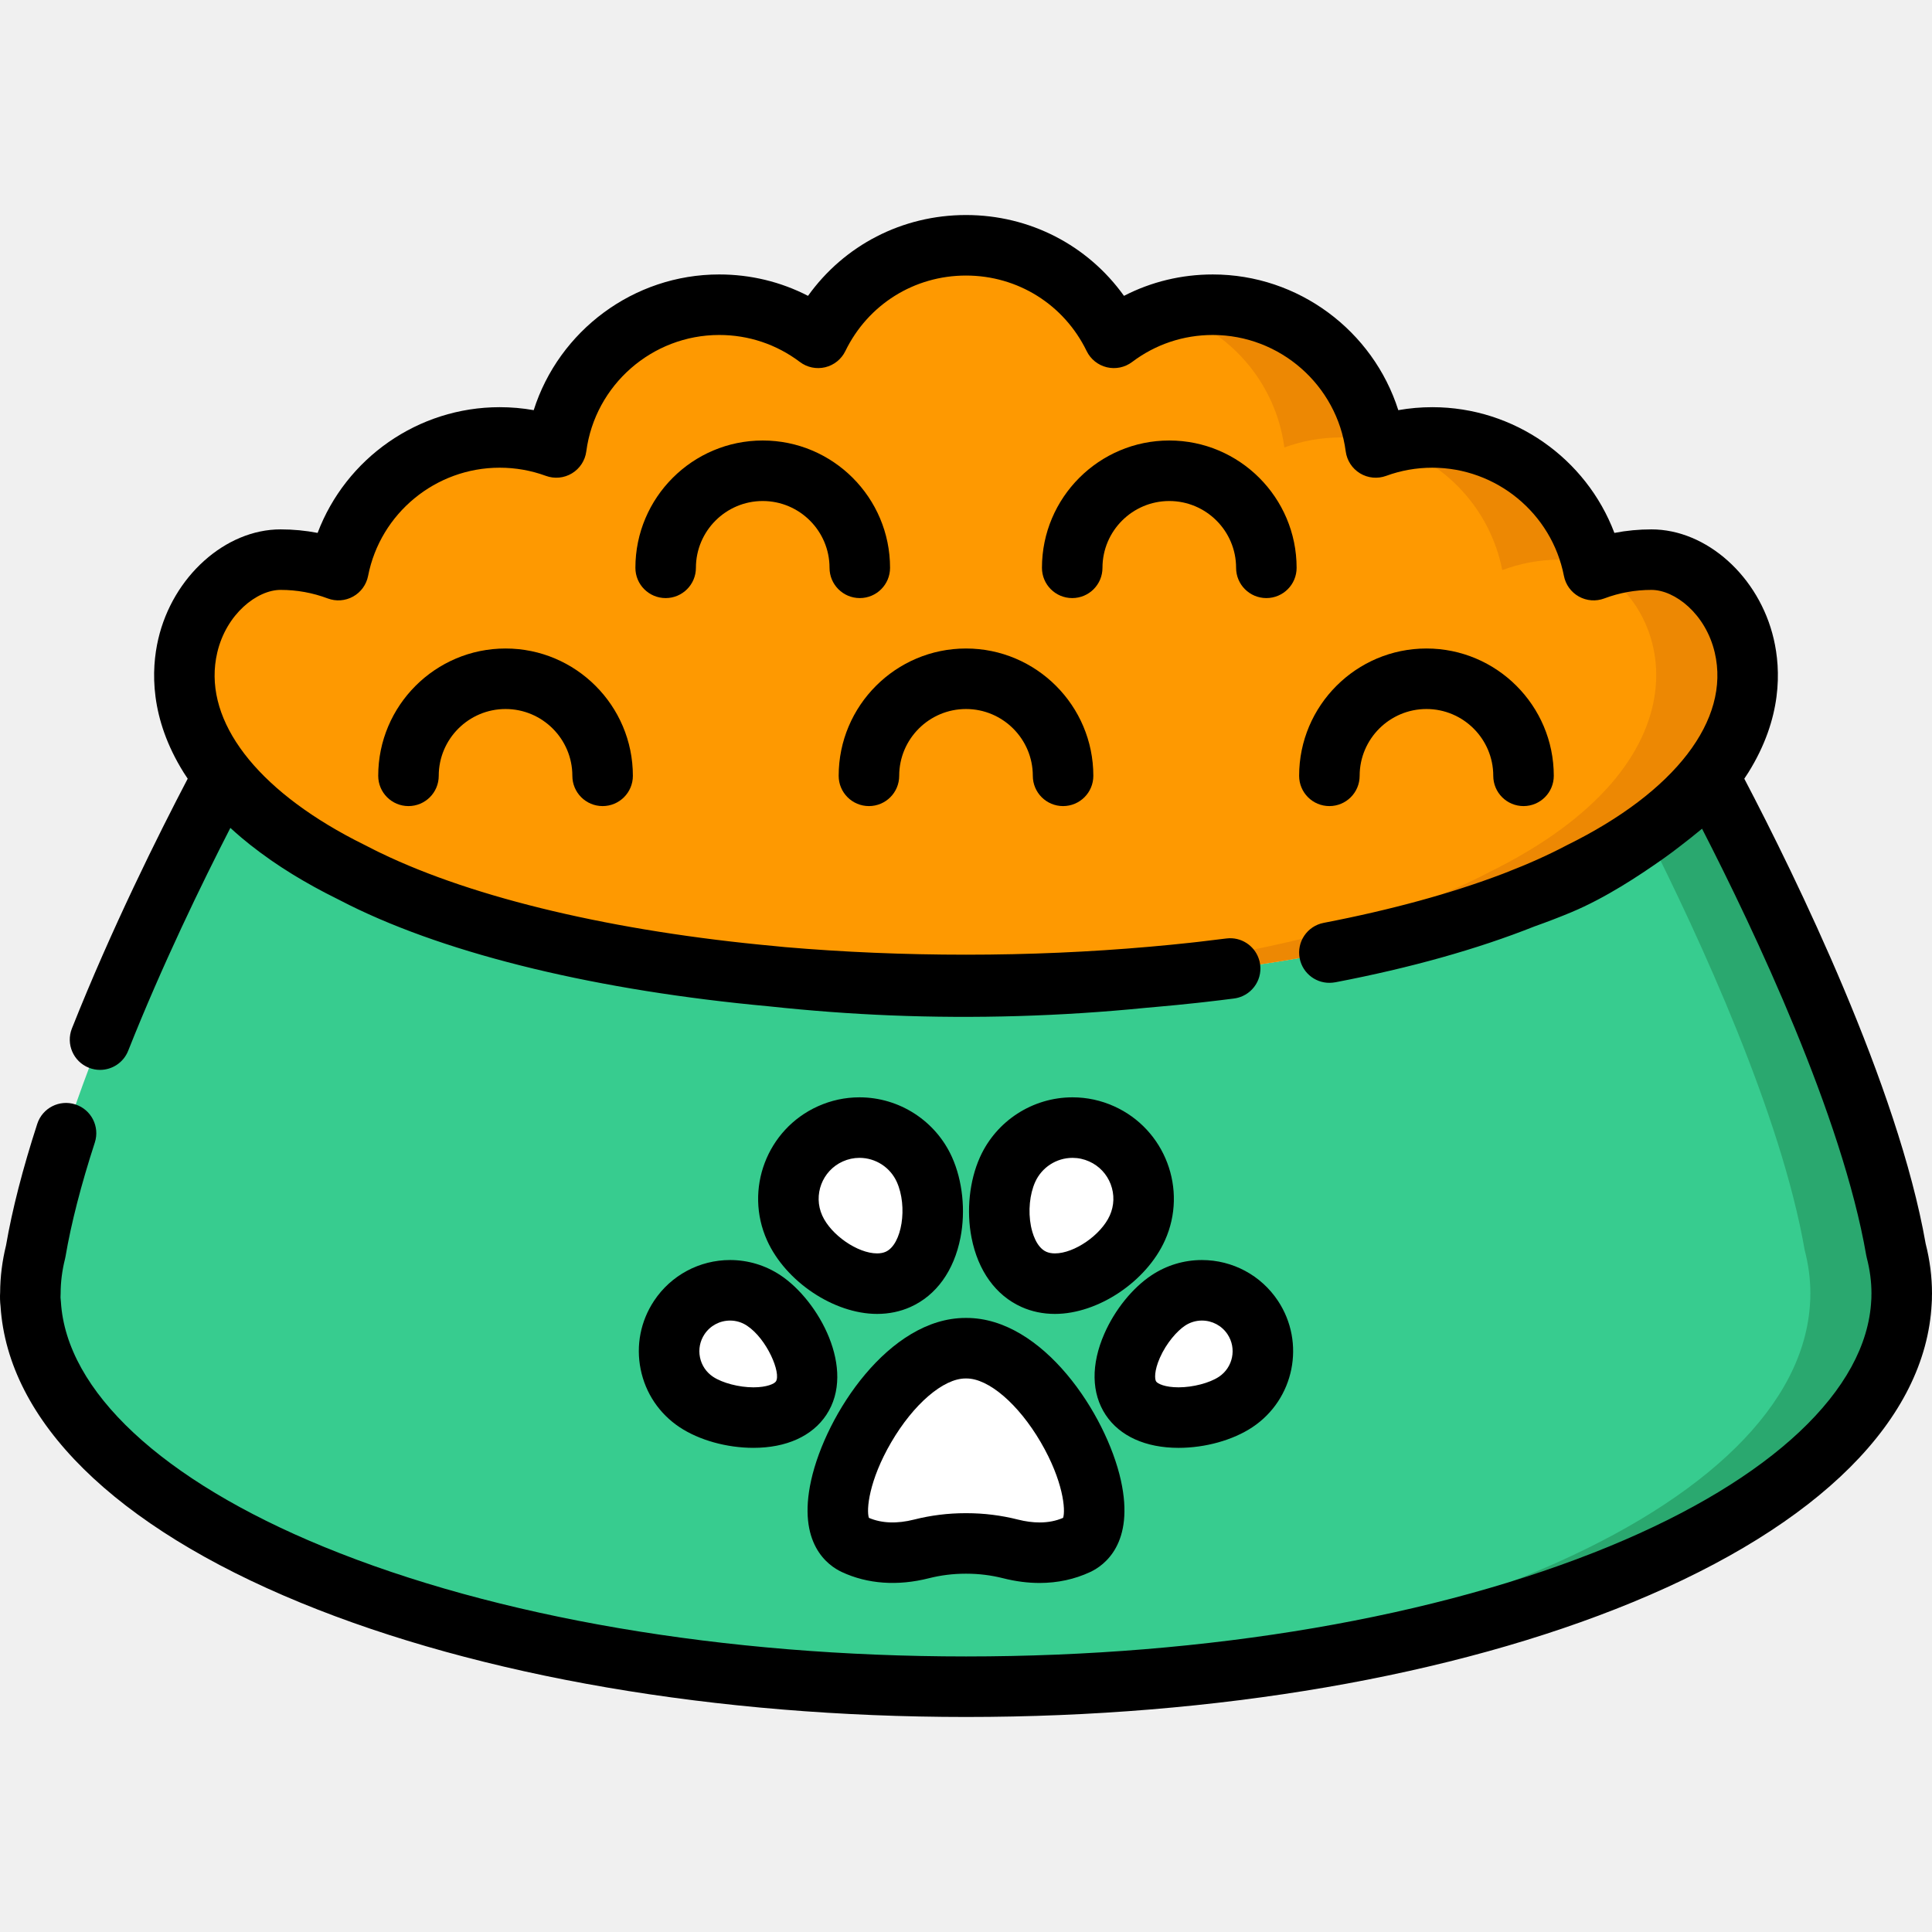
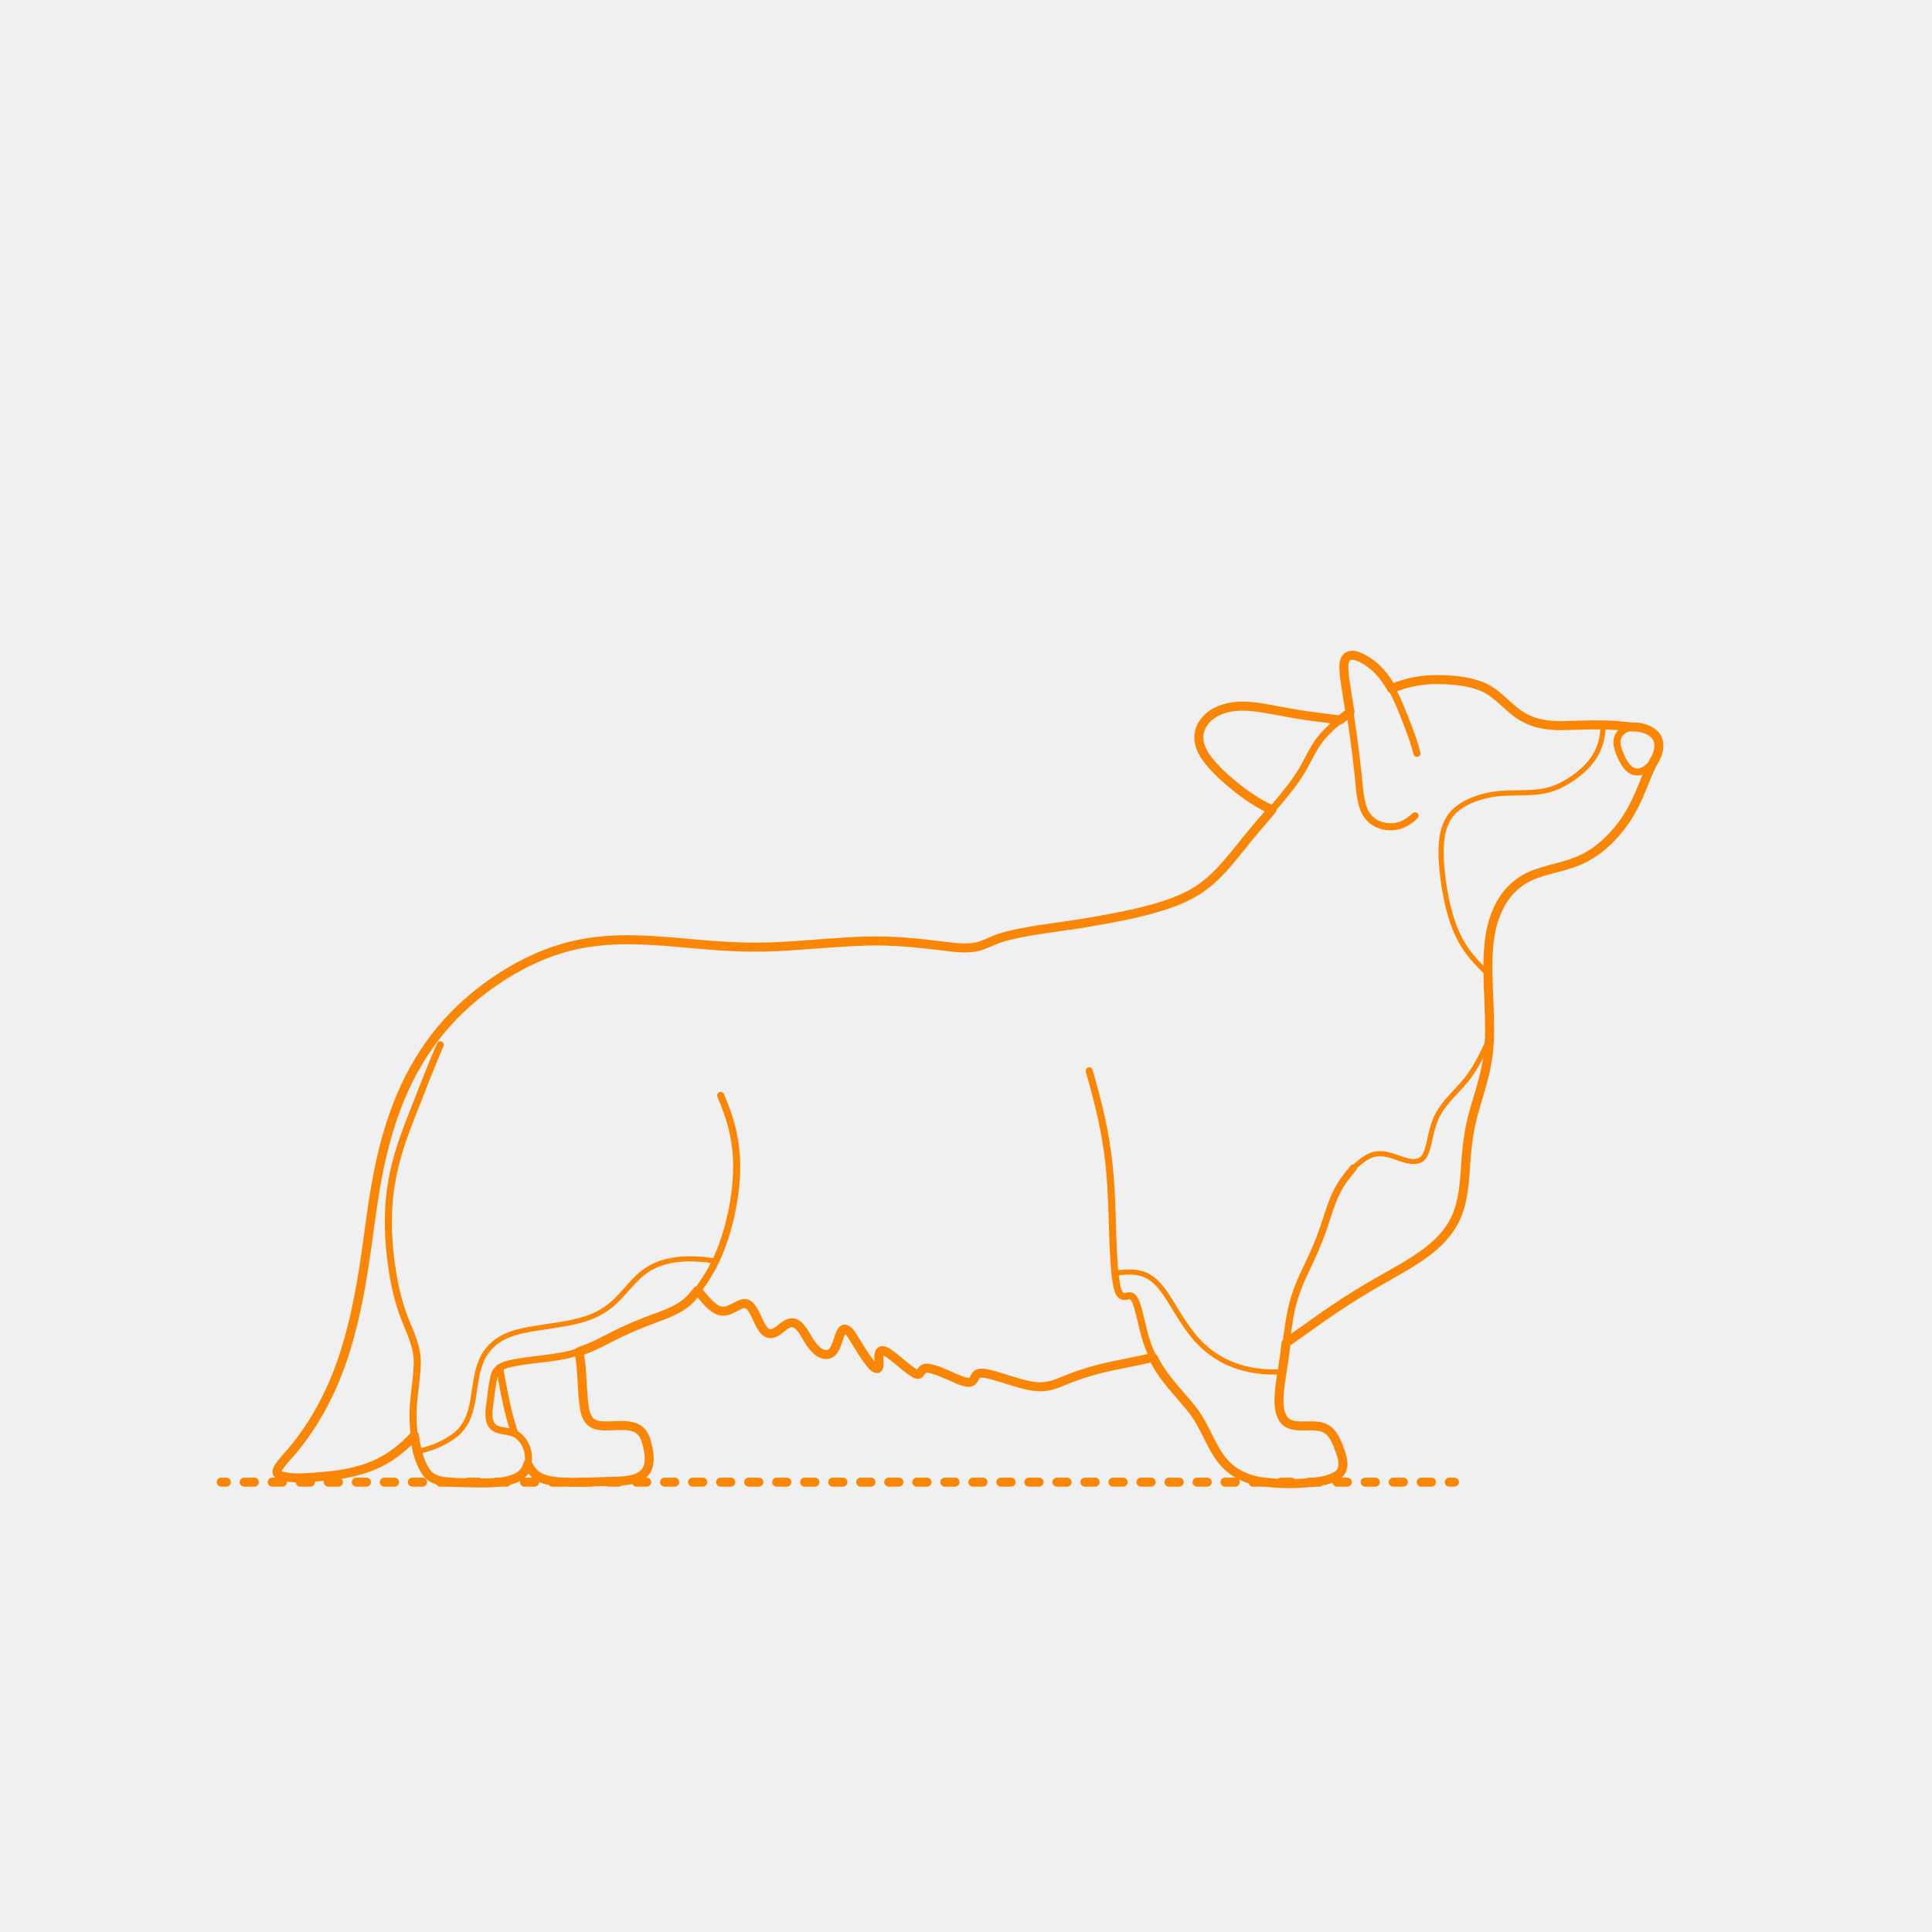
- <svg xmlns="http://www.w3.org/2000/svg" height="800px" width="800px" version="1.1" id="Layer_1" viewBox="0 0 512 512" xml:space="preserve">
-   <path style="fill:#37CC8F;" d="M502.472,331.279c-7.553-43.645-37.966-103.665-49.634-125.585  c-6.966,8.766-17.889,17.527-34.013,25.464c-0.009,0.004-0.017,0.009-0.026,0.013c-3.159,1.665-6.544,3.277-10.14,4.833  c-0.052,0.022-0.106,0.046-0.158,0.068c-3.587,1.548-7.383,3.041-11.376,4.472c-0.067,0.025-0.136,0.048-0.203,0.073  c-1.286,0.46-2.591,0.913-3.917,1.36c-0.043,0.014-0.084,0.029-0.127,0.043c-2.762,0.929-5.607,1.831-8.535,2.702  c-0.045,0.014-0.091,0.027-0.136,0.04c-1.371,0.407-2.761,0.807-4.167,1.202c-0.148,0.042-0.294,0.082-0.443,0.124  c-4.405,1.229-8.978,2.392-13.708,3.487c-0.223,0.052-0.449,0.104-0.674,0.155c-1.404,0.322-2.821,0.638-4.251,0.948  c-0.168,0.036-0.335,0.074-0.503,0.11c-3.205,0.69-6.474,1.347-9.806,1.975c-0.261,0.049-0.525,0.097-0.787,0.145  c-1.392,0.259-2.795,0.512-4.209,0.76c-0.322,0.057-0.642,0.113-0.964,0.169c-1.622,0.28-3.255,0.555-4.905,0.82  c-0.028,0.004-0.055,0.009-0.081,0.014c-1.736,0.279-3.488,0.549-5.252,0.81c-0.257,0.038-0.516,0.075-0.774,0.112  c-1.445,0.212-2.899,0.418-4.361,0.619c-0.429,0.059-0.859,0.117-1.29,0.174c-1.417,0.19-2.841,0.374-4.274,0.554  c-0.334,0.042-0.665,0.084-1,0.126c-1.787,0.219-3.584,0.432-5.394,0.634c-0.109,0.012-0.22,0.024-0.329,0.035  c-1.647,0.183-3.305,0.357-4.972,0.526c-0.483,0.049-0.969,0.096-1.453,0.143c-1.357,0.134-2.72,0.262-4.09,0.385  c-0.495,0.045-0.988,0.09-1.485,0.134c-1.711,0.15-3.429,0.292-5.159,0.427c-0.098,0.008-0.196,0.016-0.294,0.024  c-1.841,0.141-3.695,0.273-5.556,0.397c-0.489,0.032-0.982,0.062-1.471,0.093c-1.38,0.089-2.766,0.172-4.157,0.25  c-0.583,0.033-1.165,0.065-1.75,0.096c-1.446,0.077-2.897,0.148-4.352,0.214c-0.443,0.02-0.882,0.043-1.326,0.062  c-1.882,0.081-3.771,0.153-5.67,0.216c-0.389,0.013-0.781,0.022-1.17,0.034c-1.518,0.047-3.042,0.089-4.57,0.124  c-0.613,0.014-1.226,0.027-1.841,0.038c-1.389,0.028-2.781,0.05-4.178,0.068c-0.573,0.008-1.144,0.016-1.718,0.021  c-1.934,0.019-3.874,0.032-5.823,0.032c-1.948,0-3.888-0.013-5.823-0.032c-0.574-0.005-1.145-0.014-1.717-0.021  c-1.398-0.018-2.791-0.041-4.18-0.068c-0.614-0.012-1.226-0.025-1.838-0.038c-1.531-0.035-3.057-0.077-4.579-0.124  c-0.386-0.012-0.775-0.021-1.161-0.034c-1.9-0.063-3.792-0.136-5.676-0.216c-0.441-0.019-0.878-0.042-1.318-0.061  c-1.456-0.066-2.908-0.137-4.354-0.214c-0.586-0.031-1.17-0.063-1.754-0.096c-1.391-0.078-2.777-0.163-4.158-0.25  c-0.489-0.031-0.979-0.061-1.467-0.093c-1.862-0.124-3.715-0.254-5.556-0.397c-0.102-0.007-0.202-0.017-0.304-0.025  c-1.727-0.134-3.444-0.277-5.153-0.426c-0.494-0.043-0.986-0.089-1.479-0.133c-1.373-0.124-2.739-0.252-4.099-0.386  c-0.483-0.047-0.967-0.094-1.448-0.143c-1.661-0.168-3.313-0.341-4.954-0.524c-0.117-0.013-0.235-0.025-0.352-0.037  c-1.81-0.202-3.607-0.414-5.392-0.634c-0.333-0.041-0.662-0.083-0.993-0.125c-1.436-0.18-2.865-0.365-4.283-0.555  c-0.428-0.058-0.854-0.115-1.281-0.173c-1.464-0.201-2.918-0.406-4.363-0.619c-0.259-0.038-0.52-0.075-0.778-0.113  c-1.763-0.262-3.515-0.531-5.249-0.81c-0.03-0.004-0.059-0.01-0.089-0.015c-1.649-0.265-3.28-0.54-4.901-0.82  c-0.321-0.056-0.639-0.112-0.959-0.168c-1.414-0.248-2.817-0.501-4.21-0.76c-0.263-0.049-0.528-0.097-0.79-0.146  c-3.333-0.627-6.603-1.285-9.807-1.975c-0.165-0.035-0.328-0.072-0.492-0.107c-1.433-0.31-2.852-0.628-4.258-0.949  c-0.226-0.052-0.452-0.104-0.677-0.156c-4.729-1.095-9.302-2.259-13.708-3.487c-0.146-0.041-0.292-0.082-0.438-0.123  c-1.406-0.395-2.796-0.794-4.166-1.202c-0.046-0.014-0.093-0.028-0.14-0.041c-2.929-0.871-5.774-1.773-8.537-2.702  c-0.041-0.014-0.08-0.028-0.12-0.041c-1.328-0.448-2.636-0.902-3.924-1.362c-0.066-0.024-0.133-0.047-0.198-0.071  c-3.994-1.432-7.791-2.924-11.379-4.474c-0.052-0.022-0.104-0.045-0.156-0.067c-3.597-1.557-6.982-3.169-10.143-4.835  c-0.007-0.004-0.016-0.009-0.025-0.013c-16.124-7.937-27.048-16.699-34.014-25.465C47.46,227.675,16.898,287.993,9.46,331.673  c-0.92,3.649-1.403,7.353-1.403,11.105c-0.068,0.91-0.035,1.795,0.08,2.66c3.357,56.33,113.053,101.559,247.883,101.559  c135.212,0,245.135-45.488,247.897-102.04c0.047-0.504,0.06-1.016,0.046-1.533c0.003-0.216,0.019-0.43,0.019-0.646  C503.981,338.89,503.458,335.055,502.472,331.279z" />
-   <path style="fill:#2AA86F;" d="M502.472,331.279c-7.553-43.645-37.966-103.665-49.634-125.585  c-4.046,5.091-9.437,10.178-16.395,15.105c13.994,27.758,35.611,74.633,41.815,110.481c0.986,3.777,1.509,7.612,1.509,11.499  c0,0.216-0.016,0.431-0.019,0.646c0.014,0.519,0.001,1.031-0.046,1.533c-2.68,54.854-106.186,99.297-235.796,101.915  c4.014,0.081,8.051,0.124,12.113,0.124c135.212,0,245.135-45.488,247.897-102.04c0.047-0.504,0.06-1.016,0.046-1.533  c0.003-0.216,0.019-0.43,0.019-0.646C503.981,338.89,503.458,335.055,502.472,331.279z" />
-   <g>
-     <path style="fill:#FE9901;" d="M437.643,148.308c-5.391,0-10.55,0.986-15.315,2.777c-3.916-20.037-21.56-35.159-42.743-35.159   c-5.272,0-10.327,0.938-15.005,2.654c-2.808-21.346-21.06-37.828-43.173-37.828c-9.845,0-18.925,3.27-26.219,8.776   c-7.066-14.518-21.957-24.526-39.189-24.526s-32.123,10.008-39.189,24.526c-7.295-5.508-16.374-8.776-26.219-8.776   c-22.113,0-40.364,16.481-43.173,37.828c-4.678-1.716-9.731-2.654-15.005-2.654c-21.183,0-38.826,15.122-42.743,35.159   c-4.766-1.79-9.925-2.777-15.315-2.777c-24.058,0-50.048,48.949,18.818,82.849c34.025,17.941,94.224,29.865,162.824,29.865   s128.799-11.924,162.824-29.865C487.691,197.257,461.701,148.308,437.643,148.308z" />
-     <path style="fill:#FE9901;" d="M64.747,150.835c0.236,0.084,0.477,0.161,0.712,0.25c0.045-0.231,0.102-0.458,0.15-0.686   C65.32,150.537,65.034,150.684,64.747,150.835z" />
+ <svg xmlns="http://www.w3.org/2000/svg" version="1.1" x="0px" y="0px" width="750px" height="750px" viewBox="0 0 750 750" enable-background="new 0 0 750 750" xml:space="preserve">
+   <g id="N-DIMENSIONS">
+ </g>
+   <g id="N-TEXT">
+ </g>
+   <g id="AG-DIAGRAM">
+     <g>
+       <g>
+         <line fill="none" stroke="#FB8604" stroke-width="3.5" stroke-linecap="round" stroke-linejoin="round" x1="85.876" y1="575.361" x2="87.876" y2="575.361" />
+         <line fill="none" stroke="#FB8604" stroke-width="3.5" stroke-linecap="round" stroke-linejoin="round" stroke-dasharray="3.956,6.923" x1="94.799" y1="575.361" x2="559.148" y2="575.361" />
+         <line fill="none" stroke="#FB8604" stroke-width="3.5" stroke-linecap="round" stroke-linejoin="round" x1="562.609" y1="575.361" x2="564.609" y2="575.361" />
+       </g>
+     </g>
  </g>
-   <g>
-     <path style="fill:#ED8803;" d="M340.367,118.579c4.678-1.716,9.731-2.654,15.004-2.654c3.067,0,6.055,0.326,8.942,0.929   c-3.539-20.502-21.392-36.103-42.906-36.103c-4.201,0-8.26,0.6-12.103,1.71C325.686,87.198,338.093,101.292,340.367,118.579z" />
-     <path style="fill:#ED8803;" d="M398.114,151.085c4.766-1.79,9.924-2.777,15.315-2.777c2.947,0,5.921,0.739,8.749,2.089   c-4.182-19.692-21.653-34.472-42.592-34.472c-4.202,0-8.262,0.604-12.106,1.715C383.012,122.129,394.974,135.024,398.114,151.085z" />
-     <path style="fill:#ED8803;" d="M437.643,148.308c-5.125,0-10.036,0.9-14.604,2.527c19.734,10.424,31.139,51-28.429,80.323   c-32.007,16.877-87.179,28.427-150.716,29.738c4.004,0.082,8.04,0.127,12.107,0.127c68.601,0,128.799-11.924,162.824-29.865   C487.691,197.257,461.701,148.308,437.643,148.308z" />
+   <g id="AG-GUIDES">
+ </g>
+   <g id="AG-PEOPLE">
+ </g>
+   <g id="AG-DETAIL">
+     <g id="POLYLINE_1499_">
+       <path fill="none" stroke="#FB8604" stroke-width="2" stroke-linecap="round" stroke-linejoin="round" stroke-miterlimit="10" d="    M577.636,377.989c-3.288-3.068-6.417-6.294-8.912-10.054c-2.564-3.864-4.341-8.159-5.654-12.594    c-1.314-4.438-2.207-9.001-2.804-13.589c-0.636-4.888-1.098-9.925-0.673-14.85c0.382-4.416,1.693-8.819,4.967-11.966    c3.557-3.42,8.518-5.235,13.26-6.257c8.984-1.936,18.409,0.567,26.993-3.315c4.014-1.816,7.753-4.425,10.867-7.538    c3.685-3.684,5.88-8.061,6.446-13.254c0.115-1.055,0.178-2.114,0.238-3.173" />
+     </g>
+     <g id="POLYLINE_1497_">
+       <path fill="none" stroke="#FB8604" stroke-width="2" stroke-linecap="round" stroke-linejoin="round" stroke-miterlimit="10" d="    M525.36,453.407c2.185-1.934,4.393-4.047,7.202-5.03c2.276-0.796,4.574-0.566,6.867,0.022c3.927,1.006,11.037,5.076,13.728,0.045    c1.214-2.27,1.627-4.981,2.199-7.461c0.627-2.717,1.321-5.416,2.605-7.908c2.73-5.302,7.358-9.161,11.093-13.703    c3.441-4.184,5.815-9.055,8.125-13.919c0.337-0.71,0.674-1.42,1.011-2.13" />
+     </g>
+     <g id="POLYLINE_1477_">
+       <path fill="none" stroke="#FB8604" stroke-width="2" stroke-linecap="round" stroke-linejoin="round" stroke-miterlimit="10" d="    M432.816,494.207c4.236-0.453,8.773-0.952,12.684,1.142c4.48,2.399,7.352,7.41,9.943,11.587    c3.114,5.02,6.127,10.124,10.295,14.365c3.831,3.898,8.436,6.895,13.578,8.755c5.222,1.89,10.848,2.698,16.392,2.522    c0.672-0.021,1.343-0.061,2.013-0.109" />
+     </g>
+     <g id="POLYLINE_1476_">
+       <path fill="none" stroke="#FB8604" stroke-width="2" stroke-linecap="round" stroke-linejoin="round" stroke-miterlimit="10" d="    M162.029,563.378c4.858-0.746,9.708-2.807,13.746-5.602c4.95-3.426,6.799-8.408,7.789-14.115    c0.875-5.042,1.242-10.368,3.175-15.157c1.774-4.395,5.1-7.735,9.388-9.72c4.488-2.078,9.465-2.744,14.303-3.511    c5.22-0.827,10.51-1.487,15.605-2.941c4.593-1.311,8.679-3.387,12.221-6.614c3.593-3.274,6.478-7.237,10.064-10.516    c7.051-6.448,16.769-7.124,25.858-6.153c1.224,0.131,2.442,0.3,3.659,0.486" />
+     </g>
  </g>
-   <g>
-     <path style="fill:#FFFFFF;" d="M256.144,357.288c-0.048,0-0.237,0-0.285,0c-21.731,0-43.366,45.518-29.385,52.044   c6.105,2.85,12.482,2.473,17.728,1.144c3.862-0.978,7.831-1.461,11.799-1.449c3.968-0.012,7.937,0.47,11.799,1.449   c5.247,1.329,11.623,1.705,17.728-1.144C299.509,402.806,277.874,357.288,256.144,357.288z" />
-     <path style="fill:#FFFFFF;" d="M210.591,325.424c4.275,9.496,17.937,17.887,27.433,13.613c9.496-4.275,11.23-19.598,6.955-29.094   c-4.275-9.496-15.438-13.728-24.934-9.453C210.548,304.766,206.316,315.928,210.591,325.424z" />
-     <path style="fill:#FFFFFF;" d="M184.537,371.541c7.429,4.932,22.831,6.424,27.763-1.005c4.932-7.429-2.472-20.966-9.901-25.898   s-17.45-2.908-22.382,4.521S177.107,366.608,184.537,371.541z" />
-     <path style="fill:#FFFFFF;" d="M301.41,325.424c-4.275,9.496-17.937,17.887-27.433,13.613c-9.496-4.275-11.23-19.598-6.955-29.094   c4.275-9.496,15.438-13.728,24.934-9.453C301.453,304.766,305.685,315.928,301.41,325.424z" />
-     <path style="fill:#FFFFFF;" d="M327.465,371.541c-7.429,4.932-22.83,6.424-27.763-1.005s2.471-20.966,9.901-25.898   c7.429-4.932,17.45-2.908,22.382,4.521S334.894,366.608,327.465,371.541z" />
+   <g id="AG-ANIMALS">
+     <g id="POLYLINE_1459_">
+       <path fill="none" stroke="#FB8604" stroke-width="2.75" stroke-linecap="round" stroke-linejoin="round" stroke-miterlimit="10" d="    M499.29,521.302c8.466-6.009,16.852-12.144,25.628-17.699c8.467-5.36,17.503-9.799,25.829-15.38    c7.878-5.282,14.231-11.965,16.43-21.433c2.196-9.454,1.526-19.328,3.432-28.84c1.933-9.645,5.889-18.756,7.111-28.566    c1.244-9.992,0.185-20.185-0.06-30.204c-0.219-8.909,0.062-18.189,3.919-26.397c1.882-4.005,4.6-7.701,8.221-10.296    c3.299-2.364,7.194-3.636,11.083-4.648c4.987-1.298,9.954-2.506,14.544-4.93c4.031-2.129,7.565-5.03,10.656-8.365    c2.862-3.089,5.402-6.507,7.467-10.179c2.412-4.29,4.057-8.953,5.88-13.509c0.786-1.963,1.756-3.827,2.761-5.686" />
+     </g>
+     <g id="POLYLINE_1457_">
+       <path fill="none" stroke="#FB8604" stroke-width="2.75" stroke-linecap="round" stroke-linejoin="round" stroke-miterlimit="10" d="    M633.591,282.25c-7.11-0.9-14.222-0.983-21.375-0.745c-6.251,0.208-12.5,0.678-18.379-1.867c-2.479-1.073-4.773-2.529-6.837-4.269    c-2.512-2.118-4.729-4.578-7.417-6.486c-5.147-3.655-11.742-4.613-17.901-4.959c-6.492-0.365-12.873,0.178-19.019,2.406    c-0.825,0.299-1.638,0.625-2.448,0.96" />
+     </g>
+     <g id="POLYLINE_1454_">
+       <path fill="none" stroke="#FB8604" stroke-width="2.75" stroke-linecap="round" stroke-linejoin="round" stroke-miterlimit="10" d="    M634.927,299.65c-3.428-0.517-5.408-5.167-6.504-8.023c-1.28-3.335-1.008-6.635,2.432-8.496c2.76-1.494,5.98-0.999,8.729,0.257    c1.865,0.852,3.527,2.027,4.1,4.093c0.407,1.468,0.314,3.069-0.069,4.531C642.697,295.507,638.988,300.132,634.927,299.65z" />
+     </g>
+     <g id="POLYLINE_1453_">
+       <path fill="none" stroke="#FB8604" stroke-width="2.75" stroke-linecap="round" stroke-linejoin="round" stroke-miterlimit="10" d="    M520.221,279.479c-7.018-0.881-14.041-1.668-20.995-2.976c-6.685-1.257-13.747-3.067-20.588-2.147    c-6.041,0.813-12.723,4.617-13.304,11.302c-0.331,3.803,1.827,7.213,4.151,10.03c2.14,2.594,4.607,4.931,7.117,7.161    c4.607,4.095,9.629,7.816,15.163,10.565c0.661,0.328,1.331,0.637,2.003,0.94" />
+     </g>
+     <g id="POLYLINE_1452_">
+       <path fill="none" stroke="#FB8604" stroke-width="2.75" stroke-linecap="round" stroke-linejoin="round" stroke-miterlimit="10" d="    M524.066,276.56c-3.882,2.816-7.701,5.857-10.833,9.513c-3.348,3.908-5.221,8.64-7.821,13.02    c-2.71,4.563-6.138,8.696-9.532,12.758c-3.545,4.243-7.18,8.41-10.713,12.664c-6.501,7.828-12.494,16.543-21.424,21.824    c-8.79,5.198-19.121,7.404-29.018,9.405c-11.35,2.294-22.786,4.002-34.233,5.725c-4.516,0.68-9.151,1.432-13.431,3.082    c-2.429,0.936-4.738,2.194-7.272,2.843c-2.442,0.626-4.974,0.623-7.474,0.472c-5.338-0.322-10.631-1.234-15.944-1.808    c-5.164-0.558-10.331-0.852-15.526-0.821c-11.672,0.07-23.344,1.218-34.98,2.019c-9.727,0.669-19.501,0.512-29.218-0.25    c-11.261-0.882-22.545-2.273-33.857-2.2c-10.122,0.065-20.123,1.515-29.635,5.054c-9.842,3.663-19.049,9.082-27.259,15.609    c-8.16,6.487-15.314,14.167-21.069,22.867c-5.767,8.719-10.081,18.339-13.245,28.287c-3.216,10.111-5.331,20.532-6.86,31.022    c-1.638,11.243-2.95,22.538-5.051,33.708c-1.969,10.471-4.523,20.9-8.314,30.872c-3.591,9.447-8.438,18.434-14.444,26.568    c-1.536,2.08-3.162,4.081-4.854,6.036c-1.443,1.668-3.704,3.634-4.391,5.792c-1.268,3.981,10.596,2.913,12.622,2.832    c9.707-0.391,19.823-1.662,28.46-6.421c4.575-2.521,8.61-5.923,12.121-9.774" />
+     </g>
+     <g id="POLYLINE_1451_">
+       <path fill="none" stroke="#FB8604" stroke-width="2.75" stroke-linecap="round" stroke-linejoin="round" stroke-miterlimit="10" d="    M549.296,316.684c-3.035,3.003-6.664,4.722-11.009,4.171c-4.56-0.578-7.853-3.326-9.208-7.675    c-1.252-4.021-1.427-8.388-1.861-12.548c-0.498-4.775-1.113-9.531-1.739-14.291c-0.538-4.096-1.166-8.182-1.809-12.263    c-0.726-4.604-1.761-9.306-1.941-13.978c-0.059-1.533-0.129-3.606,0.963-4.822c1.522-1.696,4.418-0.522,6.093,0.289    c4.373,2.119,7.782,5.807,10.333,9.874c2.38,3.794,4.107,7.94,5.766,12.085c1.598,3.993,3.17,8.008,4.406,12.13    c0.277,0.925,0.534,1.855,0.783,2.787" />
+     </g>
+     <g id="POLYLINE_1450_">
+       <path fill="none" stroke="#FB8604" stroke-width="2.75" stroke-linecap="round" stroke-linejoin="round" stroke-miterlimit="10" d="    M204.825,568.431c1.906,3.524,4.655,5.553,8.562,6.335c3.554,0.711,7.248,0.676,10.856,0.595c4.39-0.099,8.789-0.135,13.177-0.306    c3.505-0.137,7.389-0.248,10.622-1.768c4.195-1.971,4.347-6.72,3.577-10.744c-0.554-2.896-1.404-6.433-4.209-7.955    c-3.262-1.769-7.927-1.034-11.477-1.023c-3.224,0.01-6.553-0.276-8.056-3.564c-1.399-3.059-1.493-6.801-1.705-10.103    c-0.272-4.231-0.364-8.536-1.011-12.734c-0.125-0.814-0.284-1.623-0.489-2.421" />
+     </g>
+     <g id="POLYLINE_1449_">
+       <path fill="none" stroke="#FB8604" stroke-width="2.75" stroke-linecap="round" stroke-linejoin="round" stroke-miterlimit="10" d="    M193.954,530.895c1.193,6.826,2.407,13.663,4.251,20.349c0.488,1.771,1.034,3.523,1.628,5.261" />
+     </g>
+     <g id="POLYLINE_1448_">
+       <path fill="none" stroke="#FB8604" stroke-width="2.75" stroke-linecap="round" stroke-linejoin="round" stroke-miterlimit="10" d="    M270.787,500.95c2.311,2.67,5.223,7.111,8.867,8.014c1.676,0.415,3.332-0.242,4.802-1.008c1.44-0.751,3.235-2.21,4.964-1.948    c1.645,0.249,2.657,2.149,3.387,3.456c0.958,1.715,1.738,3.527,2.73,5.223c0.751,1.284,1.815,3.056,3.508,3.04    c1.835-0.018,3.548-1.653,4.972-2.64c1.343-0.931,2.993-2.08,4.661-1.313c1.623,0.747,2.689,2.569,3.621,4.007    c1.882,2.903,4.032,7.342,7.85,7.984c3.811,0.641,4.792-4.625,5.785-7.251c0.563-1.491,1.41-3.468,3.134-1.983    c1.407,1.213,2.383,3.016,3.355,4.575c1.963,3.148,3.944,7.408,7.008,9.663c2.005,1.475,1.755-1.349,1.743-2.652    c-0.01-1.05-0.295-3.674,1.226-3.825c1.384-0.138,3.142,1.463,4.148,2.221c1.633,1.231,3.188,2.564,4.779,3.848    c1.299,1.048,2.742,2.418,4.334,3.004c1.876,0.691,1.796-1.866,3.41-2.216c1.517-0.329,3.387,0.491,4.775,1    c2.042,0.749,4.039,1.628,6.045,2.468c1.629,0.682,3.285,1.394,5.009,1.801c1.854,0.437,2.687,0.089,3.444-1.66    c1.386-3.205,6.296-1.171,8.768-0.432c3.912,1.17,7.784,2.551,11.782,3.412c3.038,0.654,6.1,0.839,9.137,0.071    c3.485-0.881,6.664-2.681,10.034-3.894c7.947-2.862,16.456-4.212,24.701-5.911c1.613-0.332,3.222-0.685,4.832-1.031" />
+     </g>
+     <g id="POLYLINE_1447_">
+       <path fill="none" stroke="#FB8604" stroke-width="2.75" stroke-linecap="round" stroke-linejoin="round" stroke-miterlimit="10" d="    M170.91,405.611c-3.189,7.219-5.998,14.587-8.885,21.93c-2.589,6.588-5.265,13.144-7.286,19.936    c-2.044,6.869-3.403,13.916-3.809,21.077c-0.396,6.973-0.049,13.994,0.834,20.919c0.909,7.134,2.344,14.298,4.831,21.061    c2.316,6.299,5.6,12.047,5.385,18.939c-0.219,7.057-1.804,13.966-1.629,21.057c0.159,6.486,0.958,13.909,4.264,19.647    c1.958,3.399,5.039,4.734,8.85,5.055c3.736,0.315,7.534,0.344,11.28,0.429c3.418,0.077,6.88,0.032,10.268-0.466    c3.032-0.446,6.598-1.257,8.526-3.859c3.588-4.843,0.94-13.438-4.763-15.229c-2.553-0.802-6.404-0.445-8.017-3.025    c-1.452-2.323-0.89-5.897-0.567-8.437c0.437-3.436,0.816-6.981,1.597-10.355c0.78-3.37,3.674-4.357,6.755-5.027    c6.959-1.514,14.147-1.67,21.117-3.169c7.308-1.573,13.809-5.045,20.4-8.436c6.228-3.205,12.884-5.143,19.305-7.879    c3.456-1.473,6.654-3.288,9.193-6.107c2.185-2.426,4.115-5.14,5.849-7.903c3.671-5.852,6.262-12.293,8.095-18.939    c1.932-7.005,3.167-14.257,3.438-21.524c0.257-6.912-0.596-13.761-2.589-20.387c-0.989-3.289-2.239-6.482-3.58-9.641" />
+     </g>
+     <g id="POLYLINE_1446_">
+       <path fill="none" stroke="#FB8604" stroke-width="2.75" stroke-linecap="round" stroke-linejoin="round" stroke-miterlimit="10" d="    M422.834,415.697c1.709,6.031,3.373,12.072,4.712,18.198c1.288,5.893,2.297,11.846,2.949,17.844    c0.624,5.747,0.924,11.525,1.138,17.3c0.245,6.597,0.337,13.21,0.751,19.799c0.188,2.982,0.397,5.981,0.918,8.927    c0.359,2.032,0.886,6.029,3.713,5.496c1.196-0.226,2.113-0.549,2.999,0.527c0.766,0.931,1.153,2.23,1.508,3.363    c0.96,3.063,1.592,6.232,2.37,9.344c1.327,5.305,3.289,10.332,6.24,14.955c3.205,5.021,7.33,9.311,11.136,13.865    c3.948,4.724,6.575,9.922,9.346,15.378c2.629,5.177,6.041,9.631,11.343,12.27c4.884,2.43,10.612,2.703,15.967,2.86    c5.469,0.16,11.152,0.069,16.495-1.227c2.526-0.613,5.818-1.627,6.734-4.373c1.002-3.006-0.759-6.642-1.897-9.377    c-1.054-2.532-2.409-5.276-5.039-6.473c-2.451-1.115-5.451-0.815-8.063-0.819c-2.318-0.004-5.071,0.052-6.939-1.541    c-2.045-1.744-2.528-4.733-2.66-7.269c-0.298-5.699,1.115-11.402,1.891-17.012c0.871-6.3,1.474-12.657,2.776-18.889    c1.133-5.426,3.089-10.474,5.494-15.455c2.751-5.698,5.289-11.332,7.3-17.338c1.801-5.379,3.349-11.041,6.323-15.922    c1.46-2.396,3.253-4.549,5.021-6.719" />
+     </g>
  </g>
-   <path d="M235.873,150.479c0-18.606-15.137-33.743-33.743-33.743s-33.743,15.137-33.743,33.743c0,4.429,3.591,8.019,8.019,8.019  s8.019-3.591,8.019-8.019c0-9.762,7.942-17.705,17.705-17.705c9.762,0,17.705,7.942,17.705,17.705c0,4.429,3.591,8.019,8.019,8.019  C232.283,158.498,235.873,154.908,235.873,150.479z" />
-   <path d="M292.167,150.479c0-9.762,7.942-17.705,17.706-17.705c9.762,0,17.705,7.942,17.705,17.705c0,4.429,3.589,8.019,8.019,8.019  c4.43,0,8.019-3.591,8.019-8.019c0-18.606-15.136-33.743-33.743-33.743s-33.744,15.137-33.744,33.743  c0,4.429,3.589,8.019,8.019,8.019C288.577,158.498,292.167,154.908,292.167,150.479z" />
-   <path d="M230.277,213.621c4.429,0,8.019-3.591,8.019-8.019c0-9.762,7.942-17.705,17.705-17.705c9.763,0,17.706,7.942,17.706,17.705  c0,4.429,3.589,8.019,8.019,8.019c4.43,0,8.019-3.591,8.019-8.019c0-18.606-15.137-33.743-33.744-33.743  c-18.607,0-33.743,15.137-33.743,33.743C222.257,210.031,225.848,213.621,230.277,213.621z" />
-   <path d="M133.975,171.859c-18.606,0-33.743,15.137-33.743,33.743c0,4.429,3.591,8.019,8.019,8.019c4.429,0,8.019-3.591,8.019-8.019  c0-9.762,7.942-17.705,17.705-17.705s17.705,7.942,17.705,17.705c0,4.429,3.591,8.019,8.019,8.019s8.019-3.591,8.019-8.019  C167.718,186.996,152.581,171.859,133.975,171.859z" />
-   <path d="M360.321,205.602c0-9.762,7.942-17.705,17.705-17.705s17.705,7.942,17.705,17.705c0,4.429,3.589,8.019,8.019,8.019  c4.43,0,8.019-3.591,8.019-8.019c0-18.606-15.136-33.743-33.743-33.743s-33.743,15.137-33.743,33.743  c0,4.429,3.589,8.019,8.019,8.019C356.732,213.621,360.321,210.031,360.321,205.602z" />
-   <path d="M255.858,349.269c-20.186,0-36.996,25.441-40.898,43.026c-3.722,16.775,4.438,22.585,8.121,24.303  c6.831,3.188,14.784,3.755,23.089,1.652c3.153-0.799,6.412-1.203,9.686-1.203h0.29c3.274,0,6.533,0.404,9.685,1.203  c3.285,0.832,6.535,1.253,9.662,1.253c0.001,0,0.001,0,0.001,0c4.78,0,9.297-0.977,13.427-2.905  c3.681-1.718,11.844-7.526,8.122-24.303c-3.902-17.586-20.711-43.027-40.897-43.027h-0.288V349.269z M275.802,382.194  c5.965,10.211,6.637,18.002,5.929,20.053c-1.903,0.82-3.949,1.219-6.238,1.219c-1.801,0-3.726-0.257-5.725-0.762  c-4.439-1.124-9.022-1.694-13.623-1.694h-0.29c-4.601,0-9.184,0.57-13.623,1.694c-4.502,1.141-8.57,1-11.964-0.457  c-0.708-2.051-0.035-9.842,5.93-20.053c5.901-10.1,13.801-16.885,19.658-16.885h0.286C262,365.307,269.901,372.094,275.802,382.194z  " />
-   <path d="M227.774,290.804c-3.815,0-7.523,0.799-11.022,2.374c-13.512,6.083-19.556,22.026-13.474,35.538  c4.919,10.926,17.726,19.485,29.156,19.486h0.001c3.162,0,6.149-0.623,8.879-1.852c6.808-3.064,11.503-9.586,13.22-18.362  c1.396-7.137,0.557-15.114-2.244-21.337C247.957,297.025,238.333,290.804,227.774,290.804z M234.731,331.725  c-0.646,0.291-1.419,0.438-2.295,0.438l0,0c-5.148,0-12.211-4.875-14.532-10.031c-2.453-5.449-0.016-11.877,5.433-14.33  c1.415-0.637,2.908-0.959,4.437-0.959c4.261,0,8.143,2.509,9.892,6.392C240.609,319.772,239.018,329.795,234.731,331.725z" />
-   <path d="M173.335,344.722c-3.57,5.377-4.833,11.824-3.555,18.151c1.278,6.327,4.944,11.779,10.321,15.349  c5.161,3.427,12.477,5.472,19.569,5.472h0.001c8.715,0,15.572-3.098,19.308-8.724c8.019-12.079-2.001-30.278-12.147-37.015  c-3.975-2.639-8.592-4.034-13.351-4.034C185.357,333.922,177.825,337.959,173.335,344.722z M205.619,366.101  c-0.4,0.602-2.367,1.557-5.947,1.557l0,0c-3.82,0-8.22-1.149-10.699-2.796c-1.808-1.201-3.042-3.035-3.472-5.162  s-0.005-4.296,1.195-6.104c1.511-2.275,4.047-3.633,6.786-3.633c1.593,0,3.141,0.469,4.48,1.358  C203.294,354.859,207.058,363.932,205.619,366.101z" />
-   <path d="M295.249,293.178c-3.499-1.575-7.207-2.374-11.023-2.374c-10.559,0-20.183,6.22-24.517,15.847  c-2.801,6.223-3.641,14.198-2.244,21.337c1.716,8.776,6.411,15.298,13.219,18.362c2.731,1.229,5.718,1.852,8.88,1.852  c11.43,0,24.238-8.558,29.157-19.486C314.806,315.203,308.762,299.261,295.249,293.178z M294.098,322.133  c-2.321,5.156-9.383,10.031-14.532,10.031c-0.877,0-1.65-0.148-2.295-0.438c-2.702-1.217-3.742-5.172-4.064-6.816  c-0.771-3.941-0.338-8.414,1.129-11.673c1.748-3.882,5.632-6.392,9.892-6.392c1.531,0,3.023,0.323,4.437,0.959  c2.64,1.188,4.658,3.333,5.684,6.039C295.374,316.549,295.286,319.493,294.098,322.133z" />
-   <path d="M305.167,337.957c-5.04,3.347-9.711,9.13-12.494,15.472c-3.582,8.16-3.458,15.812,0.348,21.544  c3.735,5.625,10.592,8.723,19.309,8.723c7.092,0,14.408-2.045,19.57-5.473c11.102-7.371,14.138-22.399,6.766-33.5  c-4.491-6.763-12.023-10.8-20.148-10.8C313.76,333.922,309.143,335.317,305.167,337.957z M325.305,353.594  c2.478,3.734,1.457,8.787-2.276,11.267c-2.48,1.647-6.88,2.796-10.699,2.796c-3.581,0-5.547-0.955-5.948-1.556  c-0.408-0.616-0.505-2.851,0.977-6.227c1.762-4.017,4.624-7.191,6.678-8.554c1.338-0.889,2.887-1.359,4.48-1.359  C321.256,349.96,323.794,351.318,325.305,353.594z" />
-   <path d="M510.318,329.588c-7.33-41.829-34.434-97.21-48.06-123.225c0.367-0.549,0.738-1.097,1.083-1.651  c8.996-14.439,8.619-27.203,6.717-35.368c-3.855-16.564-17.791-29.053-32.414-29.053c-3.316,0-6.595,0.313-9.814,0.936  c-7.464-19.731-26.564-33.319-48.245-33.319c-3.046,0-6.059,0.264-9.022,0.787c-6.683-21.017-26.441-35.961-49.155-35.961  c-8.307,0-16.308,1.941-23.542,5.669C288.277,65.01,272.905,56.984,256,56.984s-32.278,8.025-41.866,21.418  c-7.233-3.727-15.235-5.669-23.542-5.669c-22.713,0-42.473,14.944-49.154,35.961c-2.963-0.523-5.976-0.787-9.022-0.787  c-21.681,0-40.781,13.588-48.245,33.319c-3.218-0.622-6.498-0.936-9.812-0.936c-14.624,0-28.56,12.491-32.415,29.053  c-1.901,8.165-2.279,20.929,6.718,35.368c0.345,0.554,0.715,1.1,1.081,1.649c-7.712,14.73-20.155,39.67-30.686,66.193  c-1.634,4.117,0.377,8.777,4.494,10.412c0.971,0.385,1.972,0.568,2.958,0.568c3.19,0,6.207-1.916,7.456-5.062  c9.039-22.767,19.55-44.39,27.085-59.073c0.901,0.831,1.833,1.653,2.792,2.467c0.032,0.028,0.064,0.056,0.096,0.083  c0.017,0.015,0.035,0.03,0.053,0.044c0.679,0.573,1.373,1.142,2.081,1.706c0.033,0.027,0.065,0.052,0.098,0.079  c0.051,0.041,0.104,0.081,0.155,0.121c1.707,1.352,3.494,2.677,5.363,3.978c0.15,0.104,0.296,0.209,0.447,0.312  c0.045,0.031,0.091,0.061,0.136,0.092c0.64,0.439,1.29,0.876,1.949,1.309c0.177,0.118,0.354,0.236,0.535,0.354  c0.138,0.09,0.28,0.177,0.419,0.267c0.605,0.39,1.217,0.778,1.838,1.164c0.159,0.1,0.314,0.199,0.481,0.302  c0.335,0.205,0.681,0.414,1.038,0.627c0.473,0.284,0.946,0.568,1.426,0.849c0.129,0.077,0.256,0.153,0.388,0.23  c0.367,0.213,0.747,0.426,1.125,0.639c0.522,0.296,1.039,0.593,1.571,0.887c0.092,0.051,0.181,0.103,0.274,0.154  c0.602,0.331,1.228,0.664,1.909,1.024c0.339,0.18,0.671,0.361,1.015,0.541c0.06,0.031,0.117,0.063,0.177,0.094  c0.96,0.499,1.942,0.997,2.94,1.489c0.061,0.03,0.12,0.062,0.181,0.092c0.006,0.003,0.014,0.007,0.021,0.011  c0.902,0.475,1.885,0.974,2.985,1.518c26.862,13.331,66.304,22.719,111.163,26.848c0.047,0.004,0.093,0.01,0.14,0.014  c10.86,1.168,21.682,1.974,32.167,2.396c22.469,0.907,45.22,0.233,67.625-2.002c0.936-0.078,1.84-0.164,2.762-0.245  c1.847-0.164,3.689-0.333,5.522-0.514c1.81-0.179,3.605-0.364,5.379-0.558c0.742-0.081,1.483-0.164,2.223-0.248  c2.523-0.288,5.03-0.586,7.514-0.909c0.791-0.103,1.538-0.322,2.232-0.631c0.028-0.013,0.058-0.021,0.086-0.034  c0.15-0.068,0.291-0.149,0.434-0.227c0.087-0.046,0.177-0.087,0.262-0.137c0.119-0.07,0.229-0.149,0.343-0.223  c0.103-0.067,0.21-0.129,0.308-0.201c0.11-0.08,0.212-0.169,0.318-0.254c0.095-0.077,0.195-0.149,0.287-0.229  c0.089-0.078,0.169-0.166,0.254-0.248c0.099-0.096,0.203-0.188,0.298-0.29c0.075-0.079,0.14-0.167,0.212-0.249  c0.096-0.112,0.197-0.221,0.287-0.338c0.068-0.09,0.128-0.185,0.194-0.278c0.082-0.118,0.17-0.232,0.246-0.354  c0.076-0.121,0.141-0.248,0.211-0.373c0.056-0.099,0.117-0.196,0.168-0.298c0.096-0.191,0.18-0.388,0.26-0.587  c0.016-0.041,0.037-0.079,0.052-0.12c0.068-0.177,0.124-0.359,0.18-0.542c0.02-0.066,0.047-0.13,0.065-0.198  c0.279-1.004,0.366-2.08,0.222-3.178c-0.03-0.226-0.074-0.446-0.121-0.665c-0.01-0.047-0.015-0.095-0.026-0.141  c-0.014-0.061-0.036-0.119-0.051-0.179c-0.932-3.597-4.241-6.101-7.971-5.996c-0.271,0.007-0.543,0.029-0.818,0.064  c-0.028,0.003-0.057,0.006-0.086,0.011c-2.374,0.308-4.767,0.592-7.168,0.867c-0.74,0.084-1.482,0.167-2.227,0.249  c-1.683,0.185-3.377,0.357-5.072,0.526c-1.892,0.186-3.812,0.366-5.758,0.536c-15.782,1.389-32.066,2.107-48.656,2.107  c-16.464,0-32.56-0.691-47.978-2.012c-0.843-0.087-1.682-0.16-2.526-0.251c-0.042-0.004-0.083-0.009-0.125-0.013  c-42.485-3.9-79.554-12.644-104.405-24.633l-0.433-0.205c-0.38-0.185-0.752-0.371-1.126-0.557c-0.822-0.412-1.644-0.823-2.441-1.242  c-0.016-0.009-0.032-0.016-0.048-0.025c-0.034-0.018-0.068-0.035-0.104-0.052c-0.033-0.017-0.065-0.034-0.097-0.05  c-0.088-0.043-0.171-0.088-0.259-0.13c-0.843-0.417-1.671-0.836-2.483-1.257c-0.702-0.365-1.391-0.735-2.075-1.106  c-0.151-0.08-0.302-0.16-0.45-0.242c-25.172-13.78-37.772-31.561-33.888-48.249c2.394-10.285,10.581-16.651,16.795-16.651  c4.293,0,8.497,0.761,12.495,2.264c2.209,0.831,4.67,0.646,6.73-0.505c2.06-1.149,3.509-3.148,3.962-5.464  c3.247-16.617,17.913-28.678,34.872-28.678c4.212,0,8.33,0.728,12.241,2.163c2.288,0.839,4.832,0.594,6.914-0.667  c2.084-1.261,3.481-3.4,3.8-5.815c2.314-17.59,17.456-30.854,35.222-30.854c7.789,0,15.185,2.475,21.387,7.158  c1.914,1.445,4.372,1.956,6.704,1.397c2.331-0.559,4.29-2.133,5.339-4.289C230.03,80.694,242.283,73.024,256,73.024  c13.716,0,25.97,7.67,31.977,20.015c1.049,2.156,3.008,3.73,5.339,4.289c2.333,0.558,4.789,0.047,6.704-1.397  c6.204-4.682,13.6-7.158,21.388-7.158c17.765,0,32.908,13.264,35.222,30.854c0.318,2.414,1.715,4.554,3.799,5.815  c2.084,1.262,4.628,1.507,6.915,0.668c3.91-1.435,8.03-2.163,12.241-2.163c16.958,0,31.625,12.061,34.872,28.678  c0.452,2.316,1.901,4.314,3.96,5.464c2.06,1.151,4.523,1.334,6.73,0.505c3.998-1.502,8.202-2.264,12.496-2.264  c6.213,0,14.4,6.366,16.794,16.652c4.148,17.814-10.49,36.872-39.154,50.983c-0.067,0.033-0.133,0.067-0.199,0.102  c-4.765,2.513-10.117,4.908-15.97,7.17c-0.28,0.109-0.556,0.219-0.838,0.326c-13.449,5.126-29.536,9.544-47.493,13.006  c-4.349,0.838-7.195,5.044-6.356,9.393c0.794,4.116,4.601,6.884,8.695,6.454c0.278-0.024,0.557-0.061,0.838-0.115  c19.848-3.807,37.556-8.774,52.632-14.767c3.519-1.251,6.734-2.488,9.825-3.78c9.145-3.823,18.007-9.738,23.891-13.864  c0.012-0.007,0.095-0.065,0.107-0.073c0.019-0.013,0.11-0.076,0.128-0.09l0.171-0.119c0.11-0.078,0.273-0.194,0.469-0.336  c1.37-0.972,2.691-1.959,3.971-2.96c0.082-0.064,0.174-0.133,0.257-0.197c1.611-1.235,3.651-2.833,5.651-4.5  c13.907,27.095,37.125,76.162,43.505,113.031c0.037,0.222,0.086,0.443,0.142,0.66c0.829,3.174,1.25,6.36,1.247,9.485  c-0.007,0.172-0.014,0.344-0.016,0.516c-0.002,0.109-0.001,0.218,0.002,0.326c0.005,0.222,0.001,0.417-0.015,0.578  c-0.011,0.118-0.019,0.236-0.025,0.354c-1.16,23.751-26.43,47.517-69.328,65.204c-45.682,18.835-106.255,29.207-170.56,29.207  c-64.111,0-124.555-10.318-170.198-29.055c-42.87-17.599-68.268-41.277-69.679-64.962c-0.012-0.197-0.031-0.392-0.057-0.588  c-0.046-0.343-0.057-0.668-0.032-0.994c0.015-0.2,0.022-0.401,0.022-0.601c0-3.015,0.39-6.093,1.159-9.146  c0.05-0.202,0.094-0.406,0.129-0.613c1.5-8.806,4.113-18.977,7.769-30.23c1.368-4.212-0.938-8.736-5.149-10.104  c-4.214-1.369-8.736,0.937-10.104,5.15C6.023,309.7,3.24,320.527,1.603,330.025c-1.018,4.141-1.545,8.336-1.568,12.478  c-0.072,1.22-0.034,2.457,0.111,3.685c1.972,30.413,30.219,58.308,79.582,78.571c47.53,19.512,110.136,30.256,176.288,30.256  c66.354,0,129.097-10.803,176.673-30.418c49.509-20.412,77.636-48.496,79.226-79.089c0.055-0.655,0.076-1.339,0.066-2.038  c0.011-0.231,0.018-0.462,0.018-0.694C512.001,338.41,511.435,333.974,510.318,329.588z" />
+   <g id="AG-OUTLINE">
+     <g id="POLYLINE_740_">
+       <path fill="none" stroke="#FB8604" stroke-width="3.5" stroke-linecap="round" stroke-linejoin="round" stroke-miterlimit="10" d="    M540.214,267.292c-2.443-4.326-5.58-8.268-9.881-10.875c-1.794-1.088-5.264-3.003-7.304-1.455    c-1.577,1.197-1.378,3.93-1.272,5.693c0.13,2.173,0.479,4.328,0.818,6.476c0.287,1.814,0.573,3.629,0.86,5.443    c0.133,0.843,0.266,1.687,0.4,2.53c0.046,0.289,0.335,1.13,0.225,1.423c-0.124,0.33-0.86,0.664-1.178,0.899    c-0.565,0.419-1.125,0.844-1.679,1.276c-0.312,0.243-0.686,0.689-1.057,0.769c-0.415,0.089-1.134-0.142-1.545-0.194    c-3.208-0.403-6.418-0.792-9.624-1.208c-5.187-0.674-10.297-1.693-15.439-2.634c-4.757-0.87-9.714-1.7-14.557-1.121    c-4.59,0.549-9.287,2.541-11.912,6.514c-3.197,4.84-1.429,9.98,1.9,14.221c3.093,3.941,6.949,7.362,10.825,10.512    c3.448,2.802,7.136,5.343,11.079,7.399c0.951,0.496,1.918,0.955,2.895,1.395c-3.105,3.669-6.274,7.292-9.309,11.019    c-3.406,4.183-6.702,8.489-10.392,12.431c-3.015,3.221-6.342,6.151-10.137,8.422c-3.873,2.318-8.1,4.008-12.391,5.376    c-9.624,3.068-19.704,4.824-29.64,6.542c-9.788,1.693-19.785,2.571-29.467,4.812c-2.108,0.488-4.184,1.09-6.185,1.919    c-2.241,0.928-4.418,2.041-6.793,2.6c-4.273,1.005-8.898,0.325-13.192-0.207c-10.056-1.245-19.928-2.25-30.078-1.943    c-10.405,0.314-20.782,1.351-31.17,1.988c-9.396,0.576-18.808,0.421-28.192-0.293c-10.298-0.784-20.585-2.009-30.919-2.199    c-9.501-0.174-19.053,0.696-28.169,3.486c-9.003,2.755-17.518,7.082-25.297,12.358c-7.79,5.283-14.914,11.572-20.974,18.782    c-6.406,7.621-11.537,16.224-15.48,25.355c-3.927,9.095-6.676,18.662-8.713,28.345c-2.195,10.432-3.465,21.039-4.944,31.589    c-1.324,9.439-2.884,18.831-5.102,28.106c-2.186,9.138-4.994,18.179-8.946,26.718c-3.973,8.585-9.016,16.831-15.157,24.044    c-1.568,1.842-3.329,3.604-4.687,5.614c-0.414,0.613-1.001,1.461-0.898,2.25c0.135,1.038,1.355,1.404,2.22,1.616    c4.505,1.103,9.706,0.475,14.278,0.168c8.917-0.599,18.059-2.249,25.843-6.861c4.119-2.441,7.778-5.6,10.997-9.132    c0.517,3.743,1.27,7.522,2.787,11.001c0.672,1.542,1.508,3.076,2.702,4.279c1.628,1.641,3.808,2.314,6.049,2.589    c4.046,0.496,8.245,0.445,12.314,0.534c3.704,0.082,7.474,0.041,11.132-0.6c3.912-0.685,7.927-2.252,8.938-6.497    c0.549,0.252,1.052,1.586,1.43,2.078c0.435,0.567,0.916,1.098,1.453,1.569c0.892,0.783,1.92,1.374,3.026,1.8    c2.408,0.928,5.054,1.18,7.611,1.305c6.021,0.294,12.115-0.058,18.138-0.229c4.276-0.121,11.106,0.092,14.076-3.676    c1.962-2.49,1.63-6.148,1.052-9.064c-0.415-2.096-0.96-4.408-2.286-6.134c-3.205-4.172-10.479-2.472-14.995-2.68    c-2.283-0.105-4.581-0.551-5.918-2.598c-1.347-2.064-1.619-4.815-1.886-7.204c-0.636-5.699-0.438-11.516-1.435-17.172    c-0.065-0.369-0.469-1.35-0.357-1.687c0.102-0.305,1.099-0.515,1.482-0.654c1.172-0.424,2.328-0.891,3.47-1.389    c2.732-1.191,5.368-2.577,8.017-3.938c5.186-2.664,10.404-4.888,15.878-6.889c5.339-1.951,10.912-3.865,14.856-8.164    c0.844-0.92,1.613-1.903,2.379-2.889c2.163,2.499,4.323,5.511,7.186,7.268c3.242,1.989,5.984-0.15,8.927-1.586    c1.343-0.655,2.651-0.98,3.879,0.052c1.17,0.983,1.912,2.518,2.599,3.853c1.058,2.053,2.714,7.121,5.585,7.189    c3.33,0.079,5.318-4.358,8.655-4.222c2.979,0.121,4.937,4.729,6.321,6.843c1.489,2.273,3.941,5.72,7.099,5.467    c3.127-0.251,3.955-4.77,4.835-7.136c0.391-1.052,1.055-3.284,2.566-2.598c1.441,0.654,2.455,2.63,3.271,3.897    c1.827,2.837,3.454,5.818,5.546,8.476c0.558,0.709,2.265,3.208,3.384,2.789c1.003-0.375,0.516-3.33,0.532-4.129    c0.021-1.092,0.026-2.949,1.546-2.79c1.309,0.137,2.663,1.319,3.67,2.07c2.673,1.993,5.09,4.354,7.878,6.191    c0.536,0.353,1.212,0.854,1.872,0.931c0.848,0.1,1.093-0.531,1.487-1.158c0.811-1.289,1.836-1.383,3.252-1.104    c3.386,0.668,6.629,2.392,9.798,3.692c2.044,0.839,6.266,3.149,7.505,0.238c0.604-1.42,1.18-2.137,2.815-2.128    c1.542,0.008,3.096,0.432,4.574,0.831c3.457,0.935,6.837,2.139,10.29,3.092c2.771,0.765,5.63,1.444,8.524,1.35    c2.816-0.091,5.439-0.981,8.01-2.073c6.325-2.686,12.682-4.567,19.407-5.994c3.861-0.82,7.735-1.585,11.599-2.39    c0.545-0.114,1.09-0.231,1.634-0.349c0.621-0.134,1.243-0.268,1.864-0.401c0.609-0.131,0.515-0.208,0.868,0.179    c0.49,0.538,0.794,1.516,1.16,2.155c0.394,0.687,0.805,1.364,1.231,2.031c3.791,5.925,8.897,10.782,13.136,16.359    c4.227,5.562,6.296,12.318,10.317,17.975c3.834,5.394,9.6,8.463,16.071,9.375c6.522,0.919,13.377,0.963,19.919,0.22    c3.058-0.347,6.456-0.837,9.143-2.432c3.618-2.148,2.77-6.169,1.536-9.534c-1.107-3.021-2.338-6.721-5.16-8.581    c-2.597-1.711-6.146-1.307-9.095-1.315c-2.898-0.008-6.146-0.104-7.895-2.799c-1.726-2.66-1.728-6.29-1.549-9.338    c0.2-3.429,0.811-6.826,1.336-10.216c0.236-1.527,0.477-3.051,0.677-4.583c0.168-1.284,0.337-2.568,0.505-3.853    c0.056-0.429,0.02-1.143,0.246-1.502c0.227-0.362,0.998-0.709,1.338-0.95c0.851-0.604,1.703-1.209,2.554-1.813    c2.207-1.567,4.414-3.133,6.621-4.7c2.614-1.855,5.226-3.707,7.884-5.5c5.722-3.861,11.584-7.469,17.573-10.898    c6.452-3.694,13.106-7.217,19.029-11.745c5.223-3.994,9.562-8.981,11.782-15.245c2.368-6.679,2.488-14.026,3.044-21.016    c0.497-6.25,1.41-12.343,3.161-18.373c2.06-7.093,4.424-14.114,5.368-21.469c0.837-6.526,0.571-13.134,0.331-19.69    c-0.265-7.244-0.713-14.533-0.164-21.774c0.436-5.752,1.665-11.484,4.368-16.621c2.993-5.687,7.604-9.878,13.635-12.102    c6.402-2.361,13.203-3.158,19.326-6.336c5.673-2.943,10.361-7.413,14.231-12.452c3.803-4.953,6.331-10.439,8.616-16.214    c1.312-3.316,2.621-6.547,4.426-9.631c1.293-2.21,1.965-5.078,1.12-7.572c-0.952-2.812-4.268-4.212-6.971-4.758    c-1.149-0.232-2.258-0.115-3.404-0.2c-1.787-0.132-3.566-0.409-5.356-0.54c-7.089-0.52-14.141-0.136-21.233,0.024    c-5.692,0.128-11.016-0.705-15.955-3.681c-5.368-3.234-9-8.707-14.834-11.244c-5.561-2.418-11.949-2.92-17.943-2.955    C551.746,263.771,545.89,264.941,540.214,267.292z" />
+     </g>
+   </g>
</svg>
